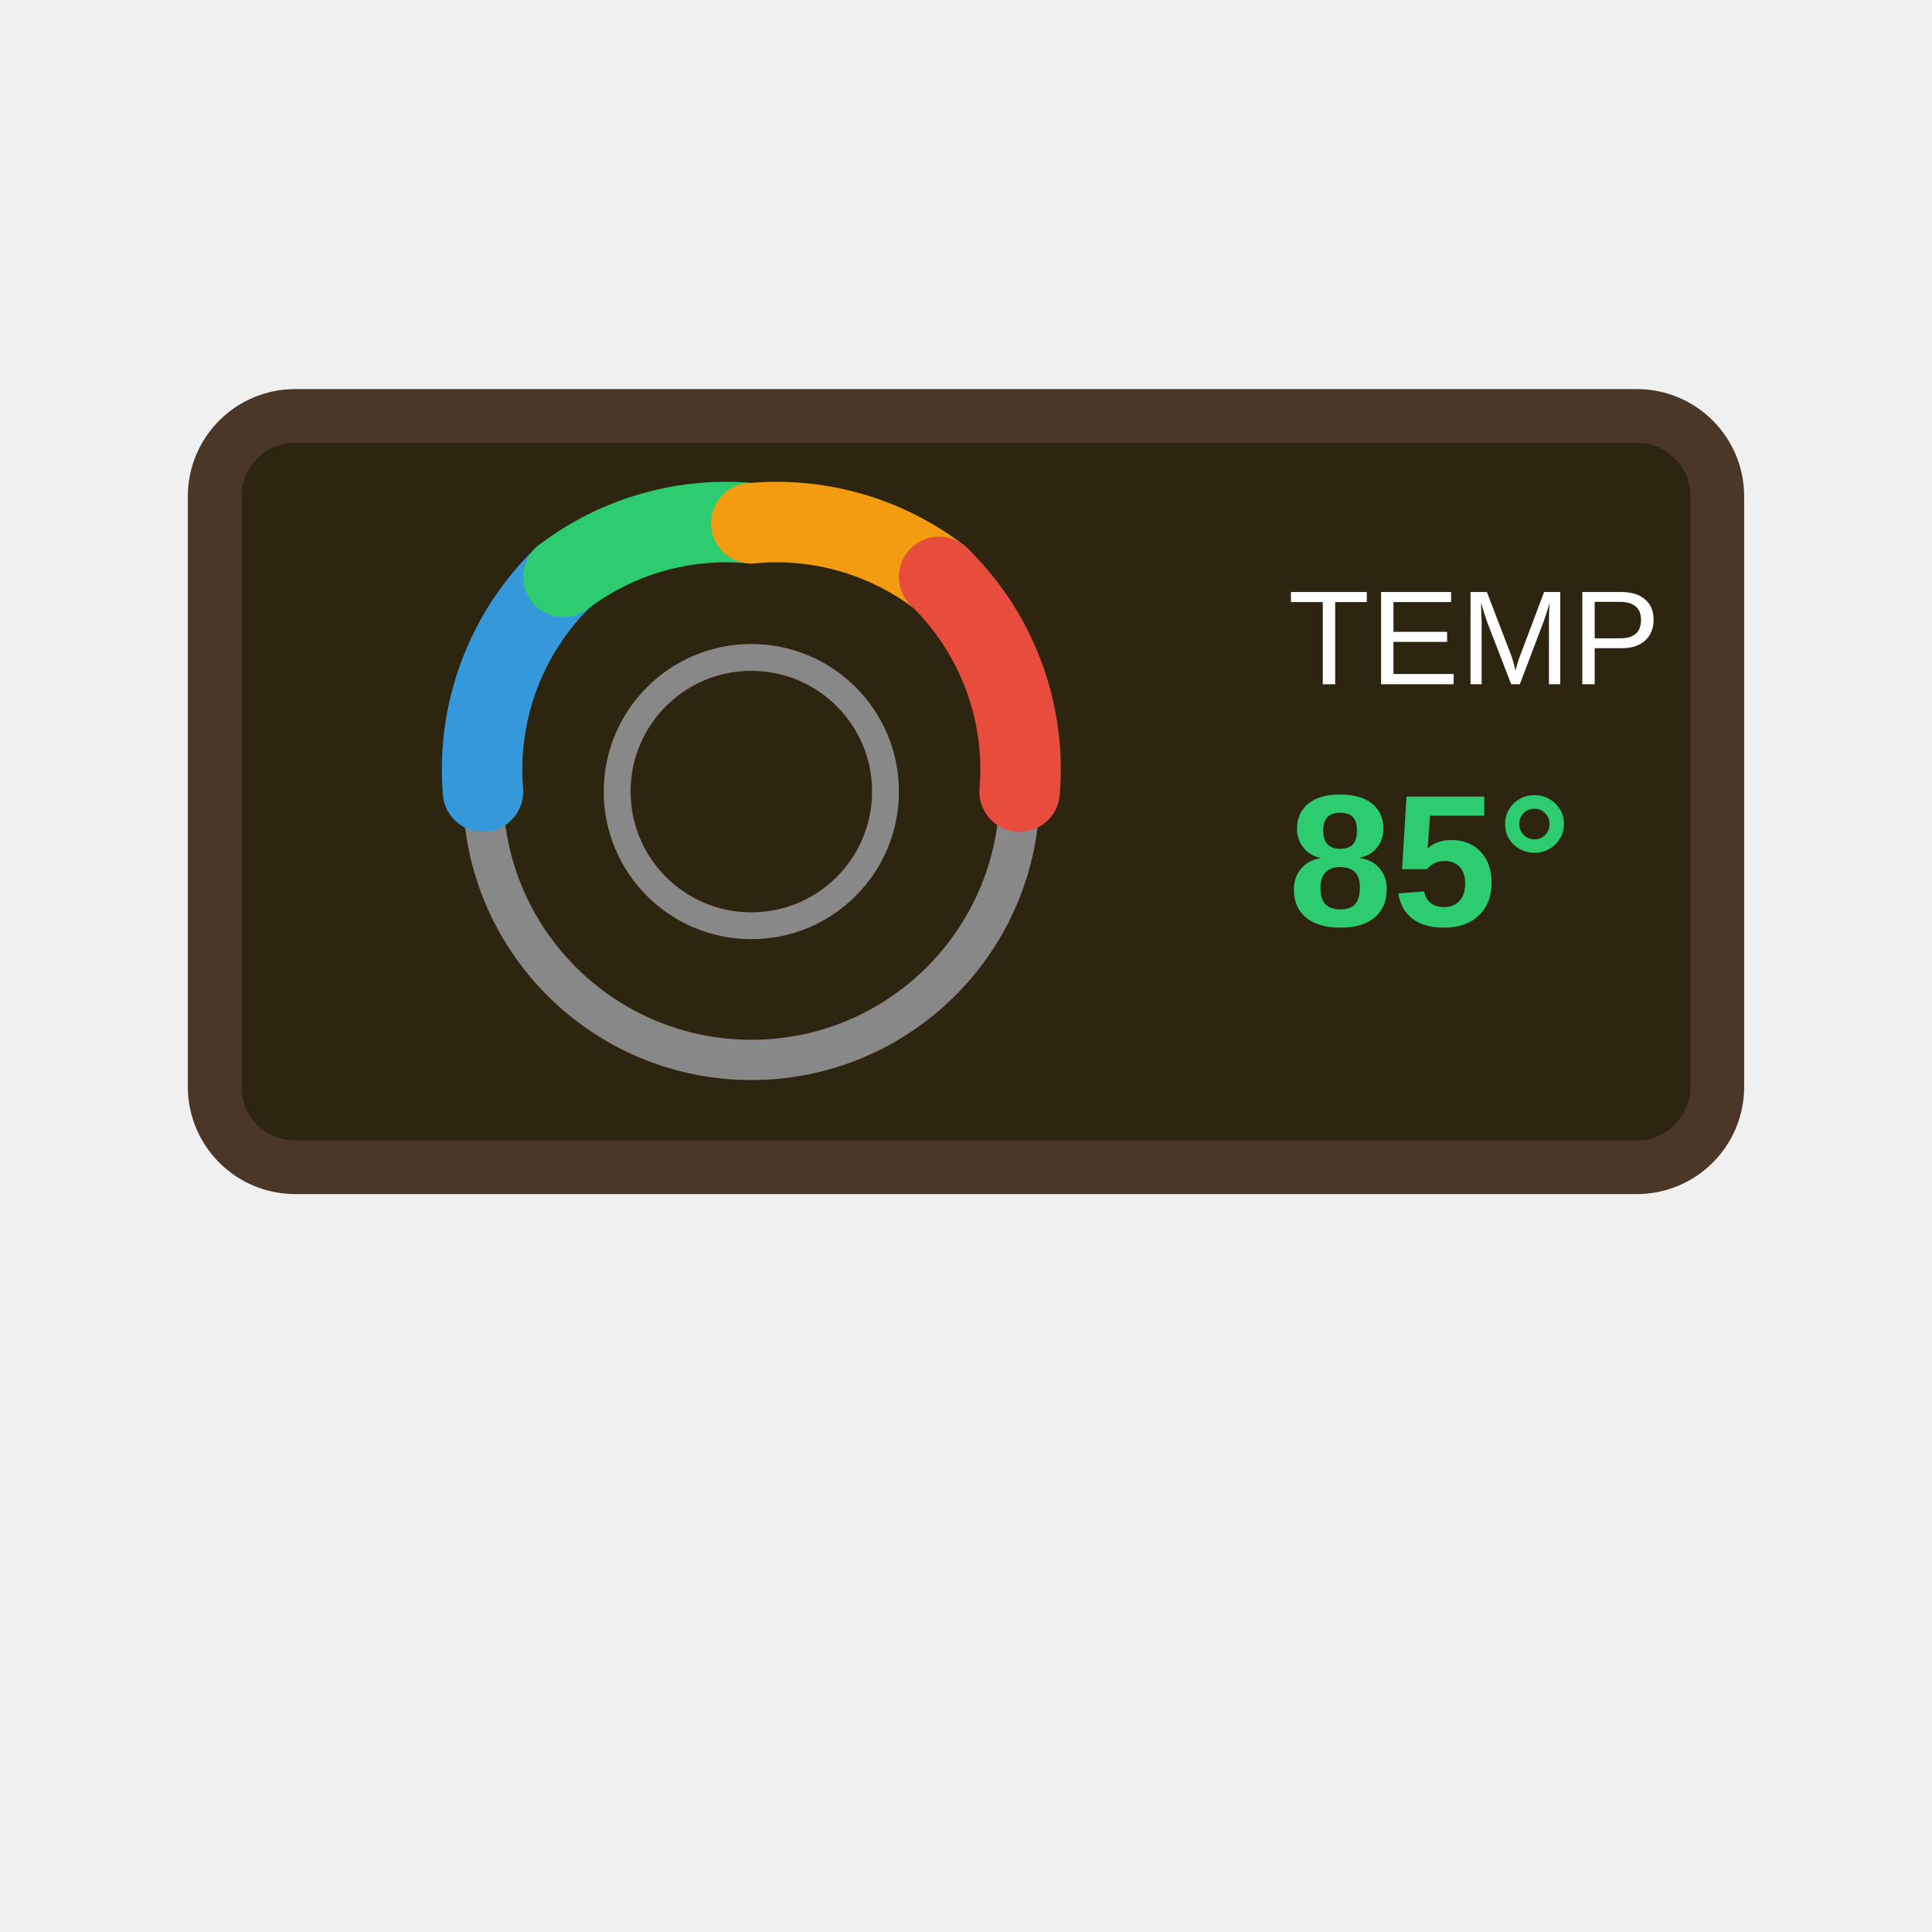
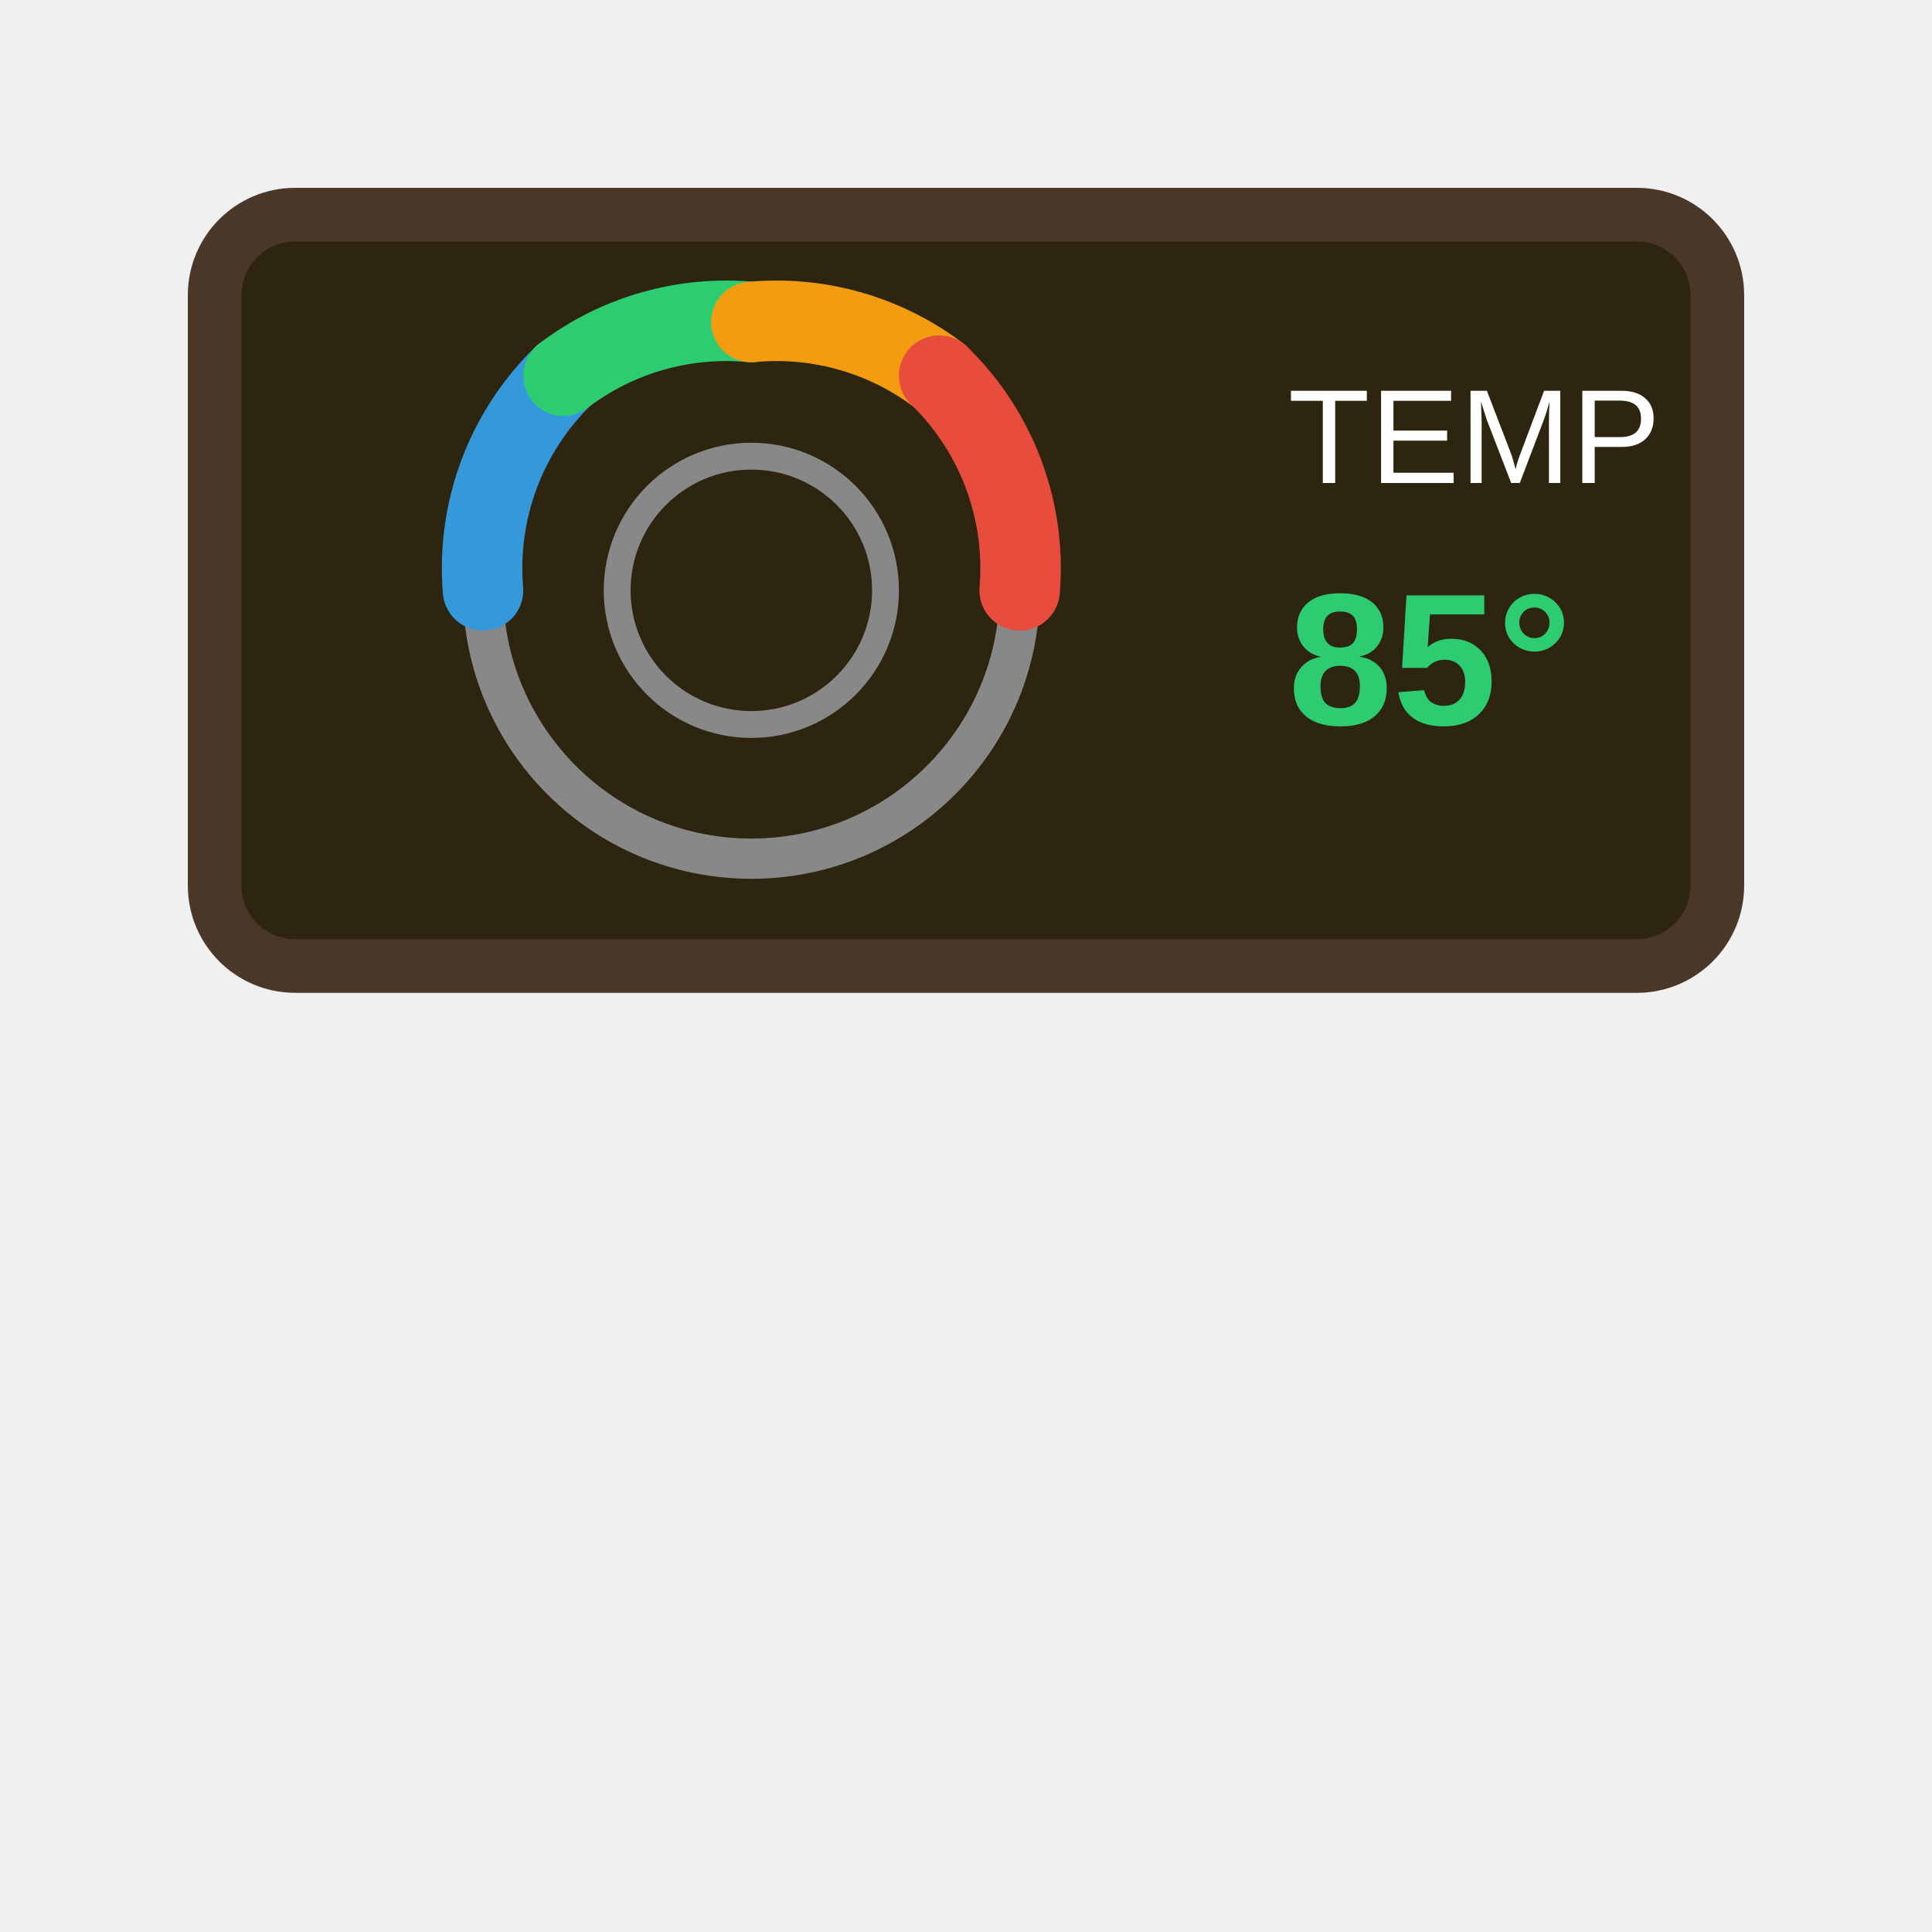
<svg xmlns="http://www.w3.org/2000/svg" viewBox="0 0 144 144">
-   <rect x="16" y="31" width="112" height="56" rx="6" fill="#2d2510" stroke="#4a3728" stroke-width="4" />
-   <circle cx="56" cy="59" r="20" fill="none" stroke="#888888" stroke-width="3" />
-   <circle cx="56" cy="59" r="10" fill="none" stroke="#888888" stroke-width="2" />
-   <path d="M36 59 A20 20 0 0 1 42 43" fill="none" stroke="#3498db" stroke-width="6" stroke-linecap="round" />
-   <path d="M42 43 A20 20 0 0 1 56 39" fill="none" stroke="#2ecc71" stroke-width="6" stroke-linecap="round" />
-   <path d="M56 39 A20 20 0 0 1 70 43" fill="none" stroke="#f39c12" stroke-width="6" stroke-linecap="round" />
-   <path d="M70 43 A20 20 0 0 1 76 59" fill="none" stroke="#e74c3c" stroke-width="6" stroke-linecap="round" />
-   <text x="96" y="51" fill="#ffffff" font-family="Arial, sans-serif" font-size="10">TEMP</text>
-   <text x="96" y="69" fill="#2ecc71" font-family="Arial, sans-serif" font-size="14" font-weight="bold">85°</text>
+   <rect x="16" y="16" width="112" height="56" rx="6" fill="#2d2510" stroke="#4a3728" stroke-width="4" />
+   <circle cx="56" cy="44" r="20" fill="none" stroke="#888888" stroke-width="3" />
+   <circle cx="56" cy="44" r="10" fill="none" stroke="#888888" stroke-width="2" />
+   <path d="M36 44 A20 20 0 0 1 42 28" fill="none" stroke="#3498db" stroke-width="6" stroke-linecap="round" />
+   <path d="M42 28 A20 20 0 0 1 56 24" fill="none" stroke="#2ecc71" stroke-width="6" stroke-linecap="round" />
+   <path d="M56 24 A20 20 0 0 1 70 28" fill="none" stroke="#f39c12" stroke-width="6" stroke-linecap="round" />
+   <path d="M70 28 A20 20 0 0 1 76 44" fill="none" stroke="#e74c3c" stroke-width="6" stroke-linecap="round" />
+   <text x="96" y="36" fill="#ffffff" font-family="Arial, sans-serif" font-size="10">TEMP</text>
+   <text x="96" y="54" fill="#2ecc71" font-family="Arial, sans-serif" font-size="14" font-weight="bold">85°</text>
</svg>
